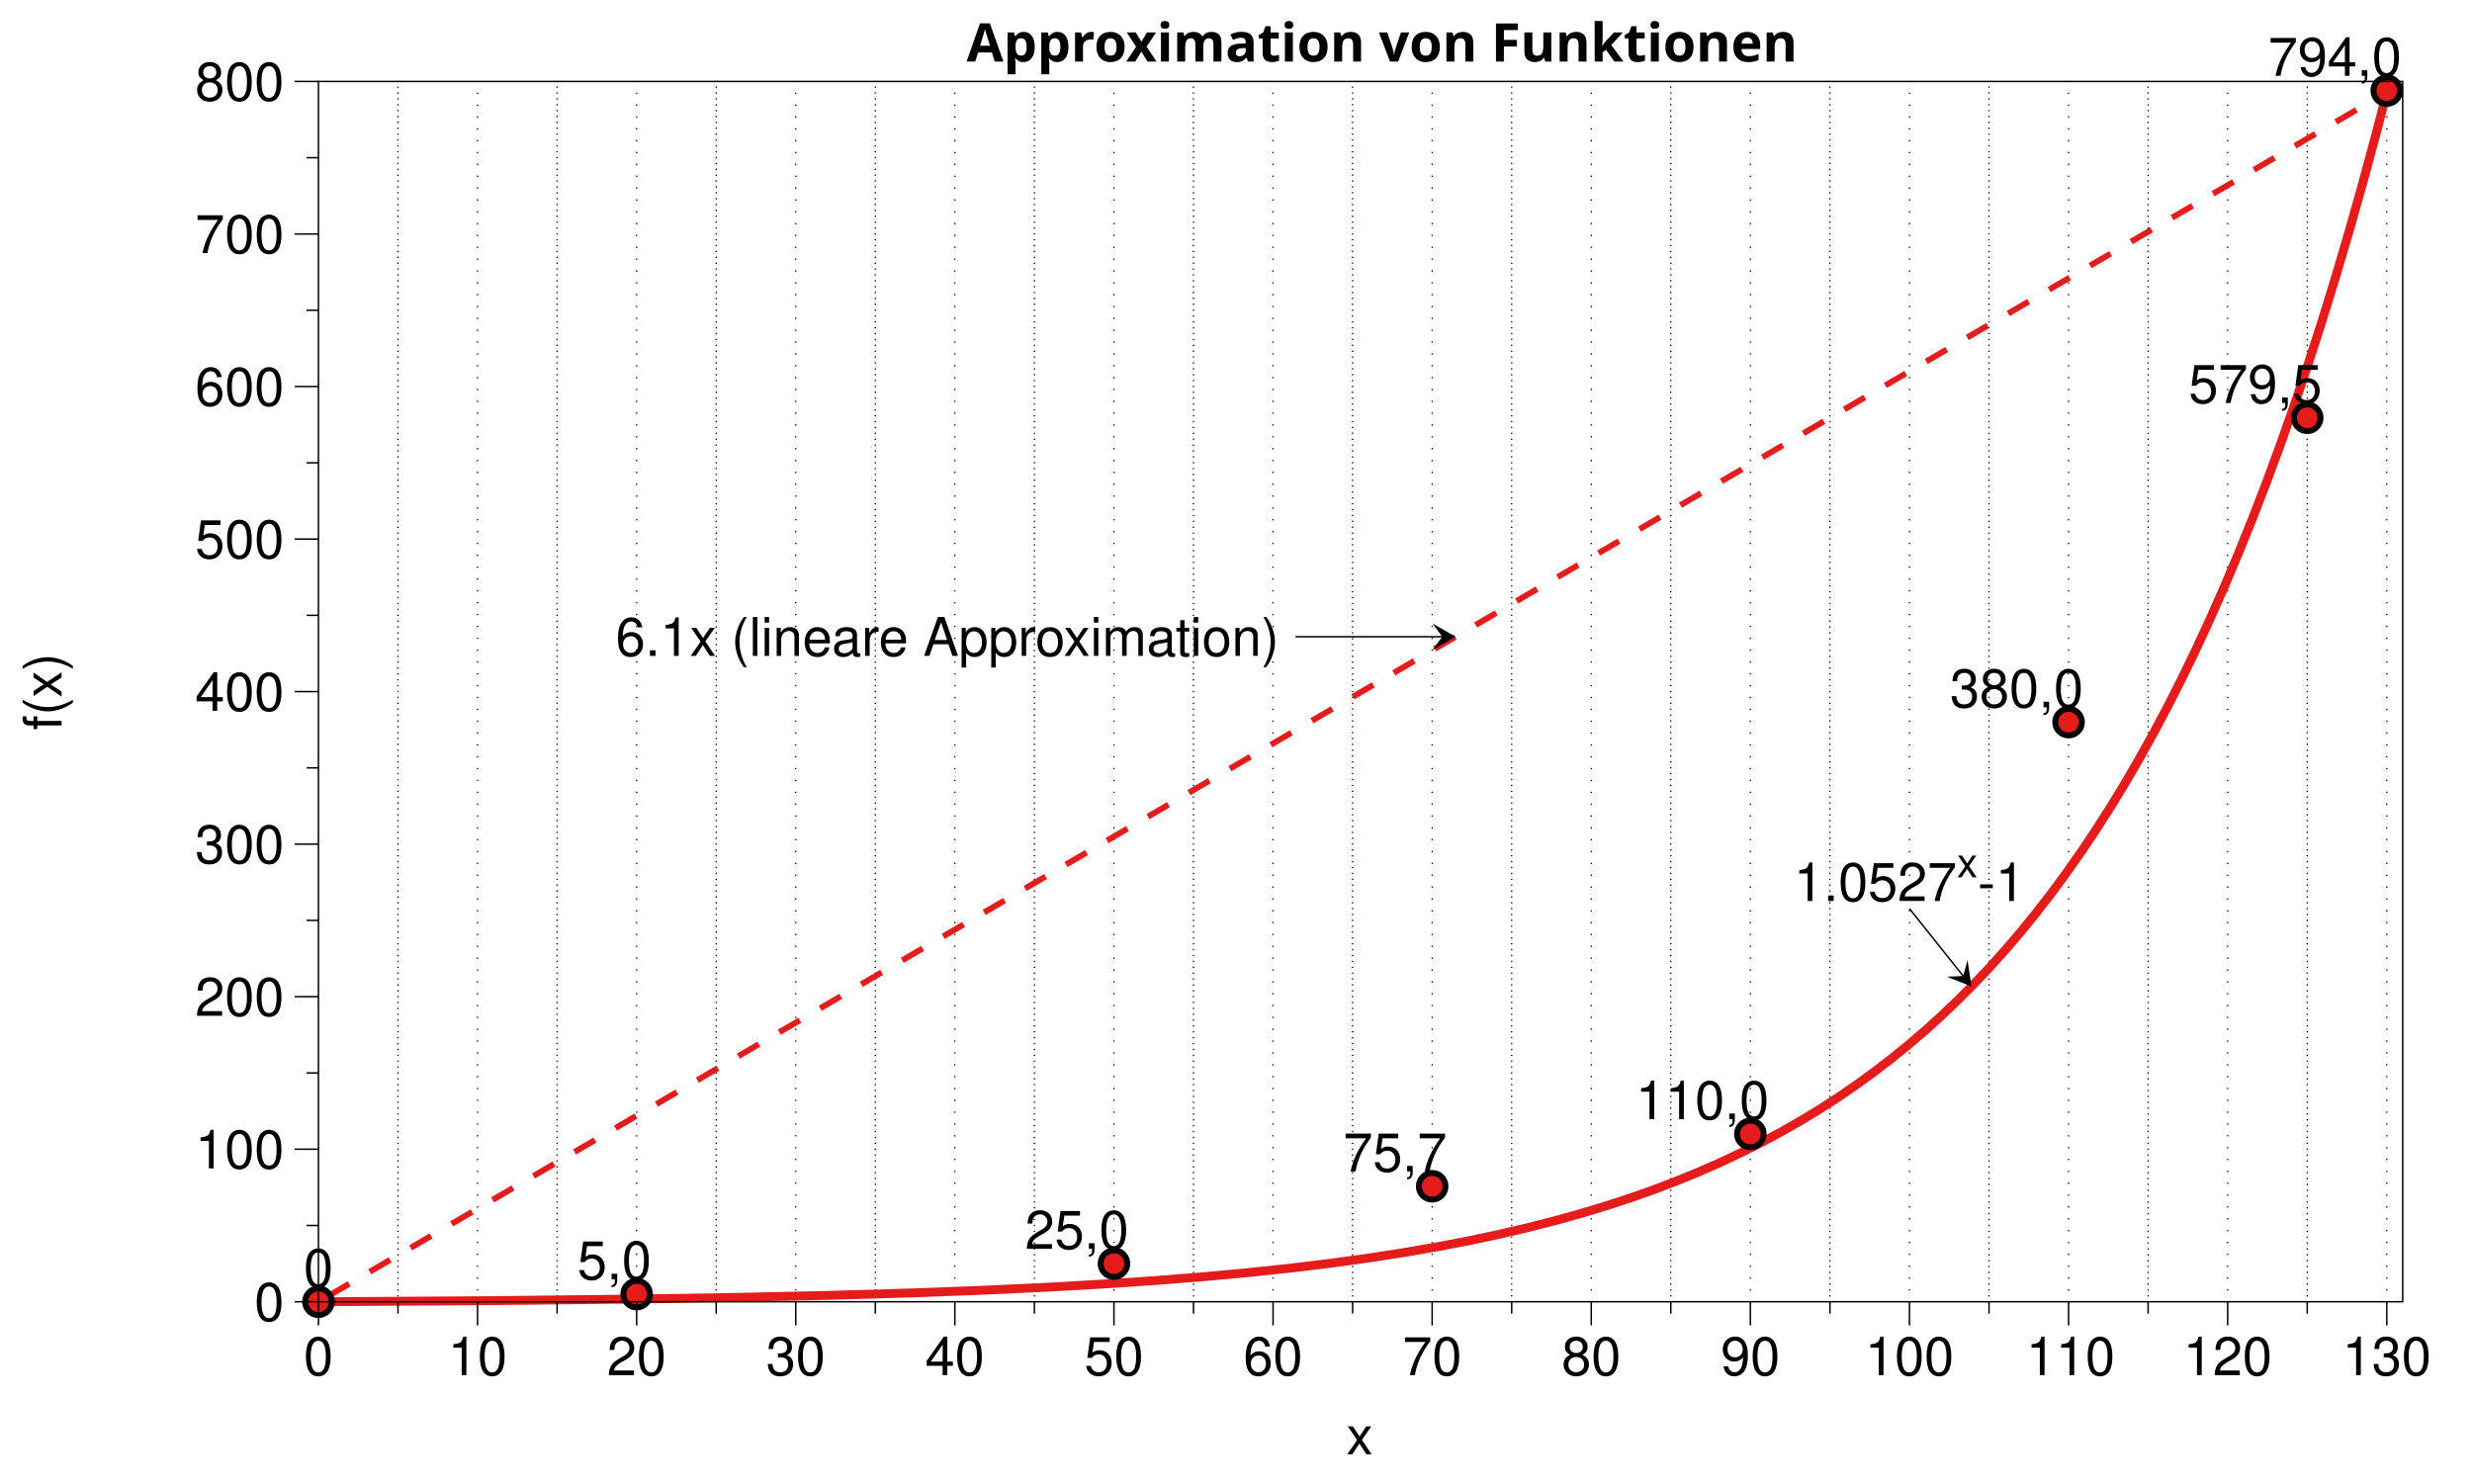
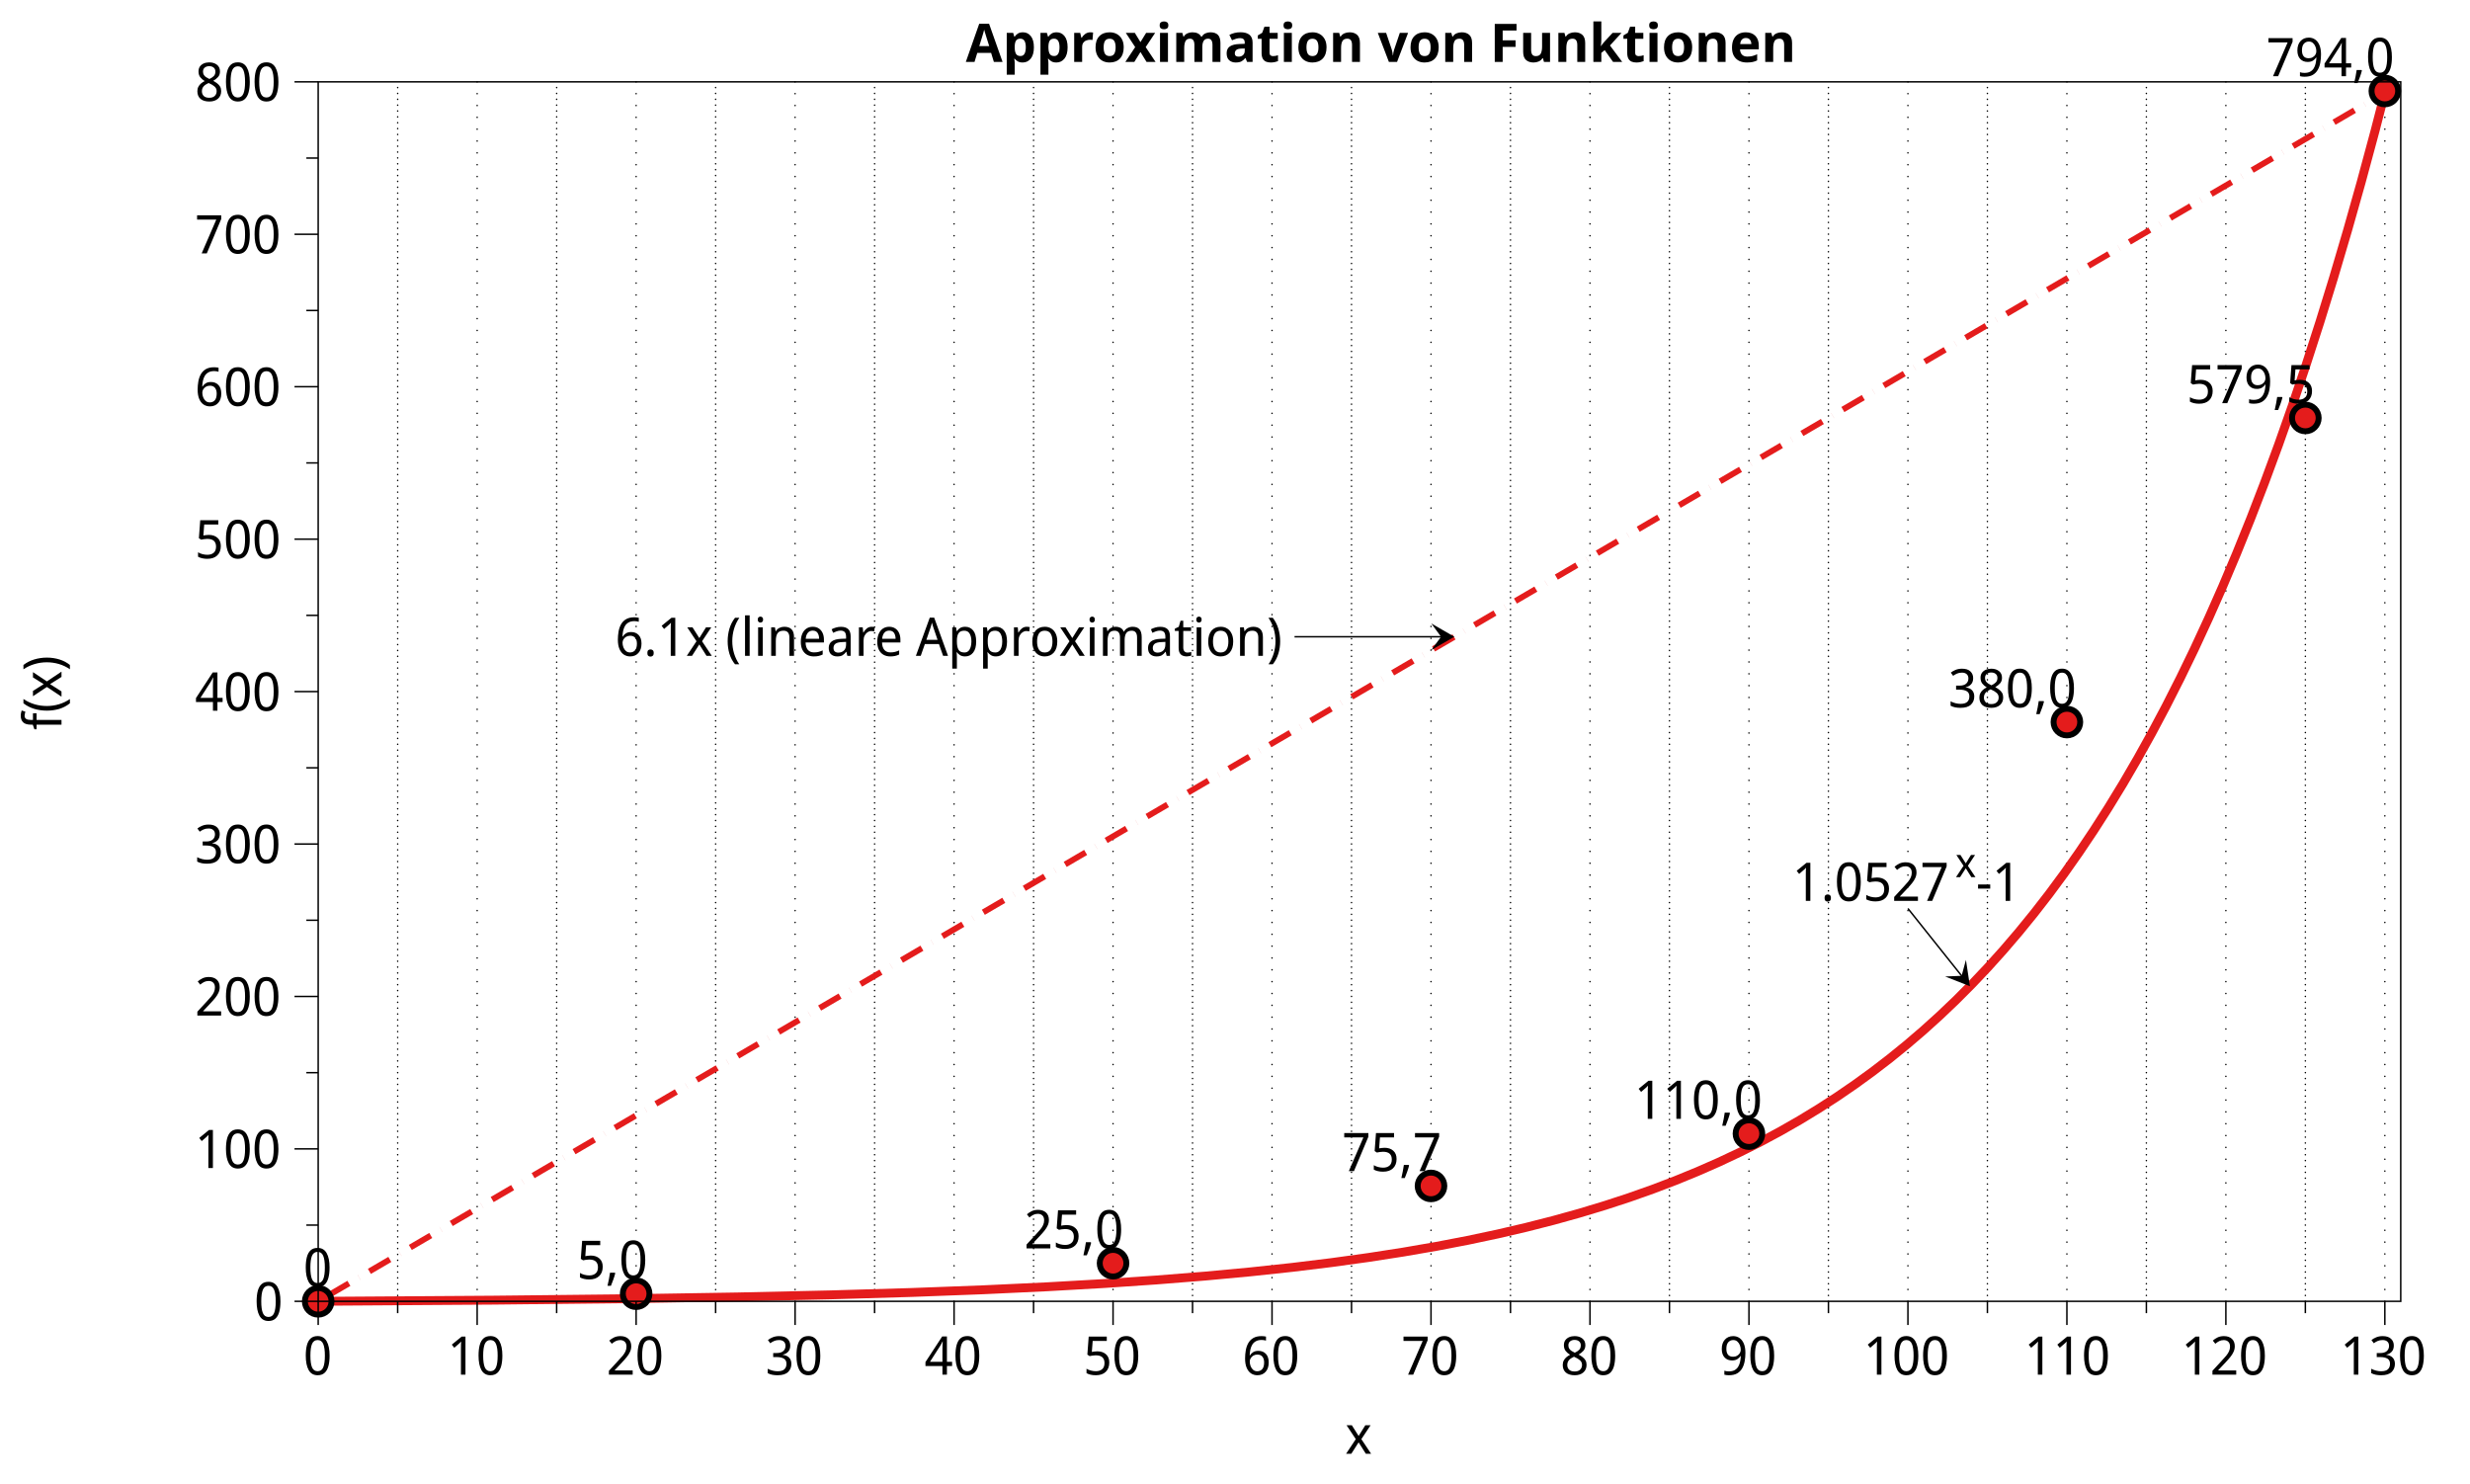
- <svg xmlns="http://www.w3.org/2000/svg" width="834.5" height="501" version="1.1">
+ <svg xmlns="http://www.w3.org/2000/svg" width="556" height="334" version="1.1" viewBox="0 0 834.5 501">
  <g>
    <g id="Background">
      <defs>
        <clipPath id="clipPath">
          <rect x="107.5" y="27.5" width="703.6" height="412" />
        </clipPath>
      </defs>
      <g id="Grid" clip-path="url(#clipPath)">
        <g>
          <path d="M 161.21 439.5 L 161.21 27.5 M 214.92 439.5 L 214.92 27.5 M 268.63 439.5 L 268.63 27.5                   M 322.34 439.5 L 322.34 27.5 M 376.05 439.5 L 376.05 27.5 M 429.76 439.5 L 429.76 27.5                   M 483.469 439.5 L 483.469 27.5 M 537.179 439.5 L 537.179 27.5 M 590.889 439.5 L 590.889 27.5                   M 644.599 439.5 L 644.599 27.5 M 698.309 439.5 L 698.309 27.5 M 752.019 439.5 L 752.019 27.5                   M 805.729 439.5 L 805.729 27.5 " stroke="black" stroke-dasharray="0.01,3.99" stroke-linecap="round" fill="none" stroke-width="0.5" />
          <path d="M 134.355 439.5 L 134.355 27.5 M 188.065 439.5 L 188.065 27.5 M 241.775 439.5 L 241.775 27.5                   M 295.485 439.5 L 295.485 27.5 M 349.195 439.5 L 349.195 27.5 M 402.905 439.5 L 402.905 27.5                   M 456.615 439.5 L 456.615 27.5 M 510.324 439.5 L 510.324 27.5 M 564.034 439.5 L 564.034 27.5                   M 617.744 439.5 L 617.744 27.5 M 671.454 439.5 L 671.454 27.5 M 725.164 439.5 L 725.164 27.5                   M 778.874 439.5 L 778.874 27.5 " stroke="black" stroke-dasharray="0.01,1.971" stroke-dashoffset="0.005" stroke-linecap="round" fill="none" stroke-width="0.5" />
        </g>
      </g>
    </g>
    <g id="Commands">
      <g id="6_1x_Beispielhafte_lineare_Approximation">
        <path d="M 107.5 439.5 L 811.1 27.963 " stroke="rgb(228,28,28)" stroke-dasharray="0.02,4,8,4" stroke-linecap="butt" fill="none" stroke-width="2" />
      </g>
      <g id="1_0527_x_1_Beispielhafte_exponentielle_Approximation">
        <path d="M 107.5 439.5 L 166.585 439.109 L 212.186 438.614 L 249.356 438.016 L 280.729 437.316                 L 307.946 436.514 L 331.994 435.609 L 353.55 434.6 L 372.912 433.499 L 390.674 432.292                 L 407.147 430.975 L 422.386 429.557 L 436.561 428.039 L 449.759 426.428 L 462.289 424.698                 L 474.159 422.857 L 485.264 420.935 L 495.853 418.902 L 505.952 416.761 L 515.622 414.508                 L 524.796 412.17 L 533.636 409.714 L 542.259 407.109 L 550.387 404.45 L 558.324 401.646                 L 566.027 398.713 L 573.501 395.653 L 580.728 392.479 L 587.894 389.107 L 594.807 385.628                 L 601.496 382.036 L 608.046 378.289 L 614.373 374.439 L 620.691 370.355 L 626.706 366.231                 L 632.616 361.941 L 638.396 357.504 L 644.131 352.853 L 649.767 348.027 L 655.324 343.007                 L 660.828 337.765 L 666.315 332.256 L 671.591 326.68 L 676.824 320.865 L 682.024 314.791                 L 687.201 308.436 L 692.328 301.825 L 697.386 294.977 L 702.446 287.787 L 707.352 280.475                 L 712.329 272.699 L 717.258 264.625 L 722.14 256.243 L 726.92 247.648 L 731.817 238.426                 L 736.664 228.863 L 741.388 219.107 L 746.179 208.75 L 750.957 197.94 L 755.626 186.886                 L 760.404 175.053 L 765.089 162.914 L 769.831 150.06 L 774.511 136.79 L 779.198 122.889                 L 783.819 108.562 L 788.408 93.696 L 793.099 77.806 L 797.715 61.461 L 802.41 44.08                 L 806.694 27.5 " stroke="rgb(228,28,28)" fill="none" stroke-width="3" />
      </g>
      <g id="6_1x_lineare_Approximation">
-         <g font-family="Helvetica" font-size="18" fill="black">
+         <g font-family="Noto Sans Display" font-size="18" fill="black">
          <text x="207.844" y="221.433">6.1x (lineare Approximation)</text>
        </g>
        <g>
          <path d="M 437.365, 214.977 L 488.365, 214.977          M 437.365, 214.977 L 488.365, 214.977 " stroke="black" fill="none" stroke-width="0.5" />
          <path d="M 491.365, 214.977 L 483.565, 210.477          L 486.865, 214.977 L 483.565, 219.477 z " fill="black" stroke="none" />
        </g>
      </g>
      <g id="1_0527_x_1">
-         <g font-family="Helvetica" font-size="18" fill="black">
+         <g font-family="Noto Sans Display" font-size="18" fill="black">
          <text x="605.569" y="304.202">1.0527</text>
          <text x="660.624" y="296.201" font-size="14">x</text>
          <text x="667.624" y="304.202">-1</text>
        </g>
        <g>
          <path d="M 644.599, 306.784 L 663.675, 330.701          M 644.599, 306.784 L 663.675, 330.701 " stroke="black" fill="none" stroke-width="0.5" />
          <path d="M 665.546, 333.046 L 664.2, 324.142          L 662.74, 329.528 L 657.164, 329.754 z " fill="black" stroke="none" />
        </g>
      </g>
      <g id="it_ausgew_hlte_Werte_des_aufsteigend_sortierten_Arrays_a_0_a_130">
        <g>
          <circle cx="214.92" cy="436.925" r="4.5" fill="rgb(228,28,28)" stroke="none" />
          <circle cx="214.92" cy="436.925" r="4.5" stroke="black" fill="none" stroke-width="2" />
          <circle cx="376.05" cy="426.625" r="4.5" fill="rgb(228,28,28)" stroke="none" />
          <circle cx="376.05" cy="426.625" r="4.5" stroke="black" fill="none" stroke-width="2" />
          <circle cx="483.469" cy="400.514" r="4.5" fill="rgb(228,28,28)" stroke="none" />
          <circle cx="483.469" cy="400.514" r="4.5" stroke="black" fill="none" stroke-width="2" />
          <circle cx="590.889" cy="382.85" r="4.5" fill="rgb(228,28,28)" stroke="none" />
          <circle cx="590.889" cy="382.85" r="4.5" stroke="black" fill="none" stroke-width="2" />
          <circle cx="698.309" cy="243.8" r="4.5" fill="rgb(228,28,28)" stroke="none" />
          <circle cx="698.309" cy="243.8" r="4.5" stroke="black" fill="none" stroke-width="2" />
          <circle cx="805.729" cy="30.59" r="4.5" fill="rgb(228,28,28)" stroke="none" />
          <circle cx="805.729" cy="30.59" r="4.5" stroke="black" fill="none" stroke-width="2" />
          <circle cx="778.874" cy="141.058" r="4.5" fill="rgb(228,28,28)" stroke="none" />
          <circle cx="778.874" cy="141.058" r="4.5" stroke="black" fill="none" stroke-width="2" />
          <circle cx="107.5" cy="439.5" r="4.5" fill="rgb(228,28,28)" stroke="none" />
          <circle cx="107.5" cy="439.5" r="4.5" stroke="black" fill="none" stroke-width="2" />
        </g>
        <g>
-           <g font-family="Helvetica" font-size="18" fill="black">
+           <g font-family="Noto Sans Display" font-size="18" fill="black">
            <text x="194.897" y="431.925">5,0</text>
          </g>
-           <g font-family="Helvetica" font-size="18" fill="black">
+           <g font-family="Noto Sans Display" font-size="18" fill="black">
            <text x="346.016" y="421.625">25,0</text>
          </g>
-           <g font-family="Helvetica" font-size="18" fill="black">
+           <g font-family="Noto Sans Display" font-size="18" fill="black">
            <text x="453.436" y="395.514">75,7</text>
          </g>
-           <g font-family="Helvetica" font-size="18" fill="black">
+           <g font-family="Noto Sans Display" font-size="18" fill="black">
            <text x="552.173" y="377.85">110,0</text>
          </g>
-           <g font-family="Helvetica" font-size="18" fill="black">
+           <g font-family="Noto Sans Display" font-size="18" fill="black">
            <text x="658.265" y="238.8">380,0</text>
          </g>
-           <g font-family="Helvetica" font-size="18" fill="black">
+           <g font-family="Noto Sans Display" font-size="18" fill="black">
            <text x="765.685" y="25.59">794,0</text>
          </g>
-           <g font-family="Helvetica" font-size="18" fill="black">
+           <g font-family="Noto Sans Display" font-size="18" fill="black">
            <text x="738.83" y="136.058">579,5</text>
          </g>
-           <g font-family="Helvetica" font-size="18" fill="black">
+           <g font-family="Noto Sans Display" font-size="18" fill="black">
            <text x="102.489" y="434.5">0</text>
          </g>
        </g>
      </g>
    </g>
    <g id="Foreground">
      <g id="Y_Axis">
-         <g transform="translate(20.7781,233.5) rotate(-90) translate(-20.7781,-233.5)" font-family="Helvetica" font-size="18" fill="black">
+         <g transform="translate(20.7781,233.5) rotate(-90) translate(-20.7781,-233.5)" font-family="Noto Sans Display" font-size="18" fill="black">
          <text x="7.784" y="233.5">f(x)</text>
        </g>
        <g id="Y_Labels">
-           <g font-family="Helvetica" font-size="18" fill="black">
+           <g font-family="Noto Sans Display" font-size="18" fill="black">
            <text x="85.889" y="445.956">0</text>
          </g>
-           <g font-family="Helvetica" font-size="18" fill="black">
+           <g font-family="Noto Sans Display" font-size="18" fill="black">
            <text x="65.868" y="394.456">100</text>
          </g>
-           <g font-family="Helvetica" font-size="18" fill="black">
+           <g font-family="Noto Sans Display" font-size="18" fill="black">
            <text x="65.868" y="342.956">200</text>
          </g>
-           <g font-family="Helvetica" font-size="18" fill="black">
+           <g font-family="Noto Sans Display" font-size="18" fill="black">
            <text x="65.868" y="291.456">300</text>
          </g>
-           <g font-family="Helvetica" font-size="18" fill="black">
+           <g font-family="Noto Sans Display" font-size="18" fill="black">
            <text x="65.868" y="239.956">400</text>
          </g>
-           <g font-family="Helvetica" font-size="18" fill="black">
+           <g font-family="Noto Sans Display" font-size="18" fill="black">
            <text x="65.868" y="188.456">500</text>
          </g>
-           <g font-family="Helvetica" font-size="18" fill="black">
+           <g font-family="Noto Sans Display" font-size="18" fill="black">
            <text x="65.868" y="136.956">600</text>
          </g>
-           <g font-family="Helvetica" font-size="18" fill="black">
+           <g font-family="Noto Sans Display" font-size="18" fill="black">
            <text x="65.868" y="85.456">700</text>
          </g>
-           <g font-family="Helvetica" font-size="18" fill="black">
+           <g font-family="Noto Sans Display" font-size="18" fill="black">
            <text x="65.868" y="33.956">800</text>
          </g>
        </g>
        <path d="M 99.5 439.5 L 107.5 439.5 M 103.5 413.75 L 107.5 413.75 M 99.5 388 L 107.5 388 M 103.5 362.25 L 107.5 362.25                 M 99.5 336.5 L 107.5 336.5 M 103.5 310.75 L 107.5 310.75 M 99.5 285 L 107.5 285 M 103.5 259.25 L 107.5 259.25                 M 99.5 233.5 L 107.5 233.5 M 103.5 207.75 L 107.5 207.75 M 99.5 182 L 107.5 182 M 103.5 156.25 L 107.5 156.25                 M 99.5 130.5 L 107.5 130.5 M 103.5 104.75 L 107.5 104.75 M 99.5 79 L 107.5 79 M 103.5 53.25 L 107.5 53.25                 M 99.5 27.5 L 107.5 27.5 " stroke="black" fill="none" stroke-width="0.5" />
      </g>
      <g id="X_Axis">
-         <g font-family="Helvetica" font-size="18" fill="black">
+         <g font-family="Noto Sans Display" font-size="18" fill="black">
          <text x="454.5" y="491">x</text>
        </g>
        <g>
-           <g font-family="Helvetica" font-size="18" fill="black">
+           <g font-family="Noto Sans Display" font-size="18" fill="black">
            <text x="102.495" y="464.284">0</text>
          </g>
-           <g font-family="Helvetica" font-size="18" fill="black">
+           <g font-family="Noto Sans Display" font-size="18" fill="black">
            <text x="151.199" y="464.284">10</text>
          </g>
-           <g font-family="Helvetica" font-size="18" fill="black">
+           <g font-family="Noto Sans Display" font-size="18" fill="black">
            <text x="204.909" y="464.284">20</text>
          </g>
-           <g font-family="Helvetica" font-size="18" fill="black">
+           <g font-family="Noto Sans Display" font-size="18" fill="black">
            <text x="258.619" y="464.284">30</text>
          </g>
-           <g font-family="Helvetica" font-size="18" fill="black">
+           <g font-family="Noto Sans Display" font-size="18" fill="black">
            <text x="312.329" y="464.284">40</text>
          </g>
-           <g font-family="Helvetica" font-size="18" fill="black">
+           <g font-family="Noto Sans Display" font-size="18" fill="black">
            <text x="366.039" y="464.284">50</text>
          </g>
-           <g font-family="Helvetica" font-size="18" fill="black">
+           <g font-family="Noto Sans Display" font-size="18" fill="black">
            <text x="419.749" y="464.284">60</text>
          </g>
-           <g font-family="Helvetica" font-size="18" fill="black">
+           <g font-family="Noto Sans Display" font-size="18" fill="black">
            <text x="473.459" y="464.284">70</text>
          </g>
-           <g font-family="Helvetica" font-size="18" fill="black">
+           <g font-family="Noto Sans Display" font-size="18" fill="black">
            <text x="527.169" y="464.284">80</text>
          </g>
-           <g font-family="Helvetica" font-size="18" fill="black">
+           <g font-family="Noto Sans Display" font-size="18" fill="black">
            <text x="580.879" y="464.284">90</text>
          </g>
-           <g font-family="Helvetica" font-size="18" fill="black">
+           <g font-family="Noto Sans Display" font-size="18" fill="black">
            <text x="629.583" y="464.284">100</text>
          </g>
-           <g font-family="Helvetica" font-size="18" fill="black">
+           <g font-family="Noto Sans Display" font-size="18" fill="black">
            <text x="683.957" y="464.284">110</text>
          </g>
-           <g font-family="Helvetica" font-size="18" fill="black">
+           <g font-family="Noto Sans Display" font-size="18" fill="black">
            <text x="737.003" y="464.284">120</text>
          </g>
-           <g font-family="Helvetica" font-size="18" fill="black">
+           <g font-family="Noto Sans Display" font-size="18" fill="black">
            <text x="790.713" y="464.284">130</text>
          </g>
        </g>
        <path d="M 107.5 447.5 L 107.5 439.5 M 161.21 447.5 L 161.21 439.5 M 214.92 447.5 L 214.92 439.5                 M 268.63 447.5 L 268.63 439.5 M 322.34 447.5 L 322.34 439.5 M 376.05 447.5 L 376.05 439.5                 M 429.76 447.5 L 429.76 439.5 M 483.469 447.5 L 483.469 439.5 M 537.179 447.5 L 537.179 439.5                 M 590.889 447.5 L 590.889 439.5 M 644.599 447.5 L 644.599 439.5 M 698.309 447.5 L 698.309 439.5                 M 752.019 447.5 L 752.019 439.5 M 805.729 447.5 L 805.729 439.5 M 134.355 443.5 L 134.355 439.5                 M 188.065 443.5 L 188.065 439.5 M 241.775 443.5 L 241.775 439.5 M 295.485 443.5 L 295.485 439.5                 M 349.195 443.5 L 349.195 439.5 M 402.905 443.5 L 402.905 439.5 M 456.615 443.5 L 456.615 439.5                 M 510.324 443.5 L 510.324 439.5 M 564.034 443.5 L 564.034 439.5 M 617.744 443.5 L 617.744 439.5                 M 671.454 443.5 L 671.454 439.5 M 725.164 443.5 L 725.164 439.5 M 778.874 443.5 L 778.874 439.5 " stroke="black" fill="none" stroke-width="0.5" />
      </g>
-       <g font-family="Helvetica" font-size="18" fill="black">
+       <g font-family="Noto Sans Display" font-size="18" fill="black">
        <g font-weight="bold">
          <text x="326.304" y="20.778" font-family="Helvetica-Bold">Approximation von Funktionen</text>
        </g>
      </g>
      <path d="M 811.1 439.5 L 811.1 27.5 L 107.5 27.5 L 107.5 439.5 L 811.1 439.5 z " stroke="black" stroke-linecap="square" fill="none" stroke-width="0.5" />
    </g>
  </g>
</svg>
